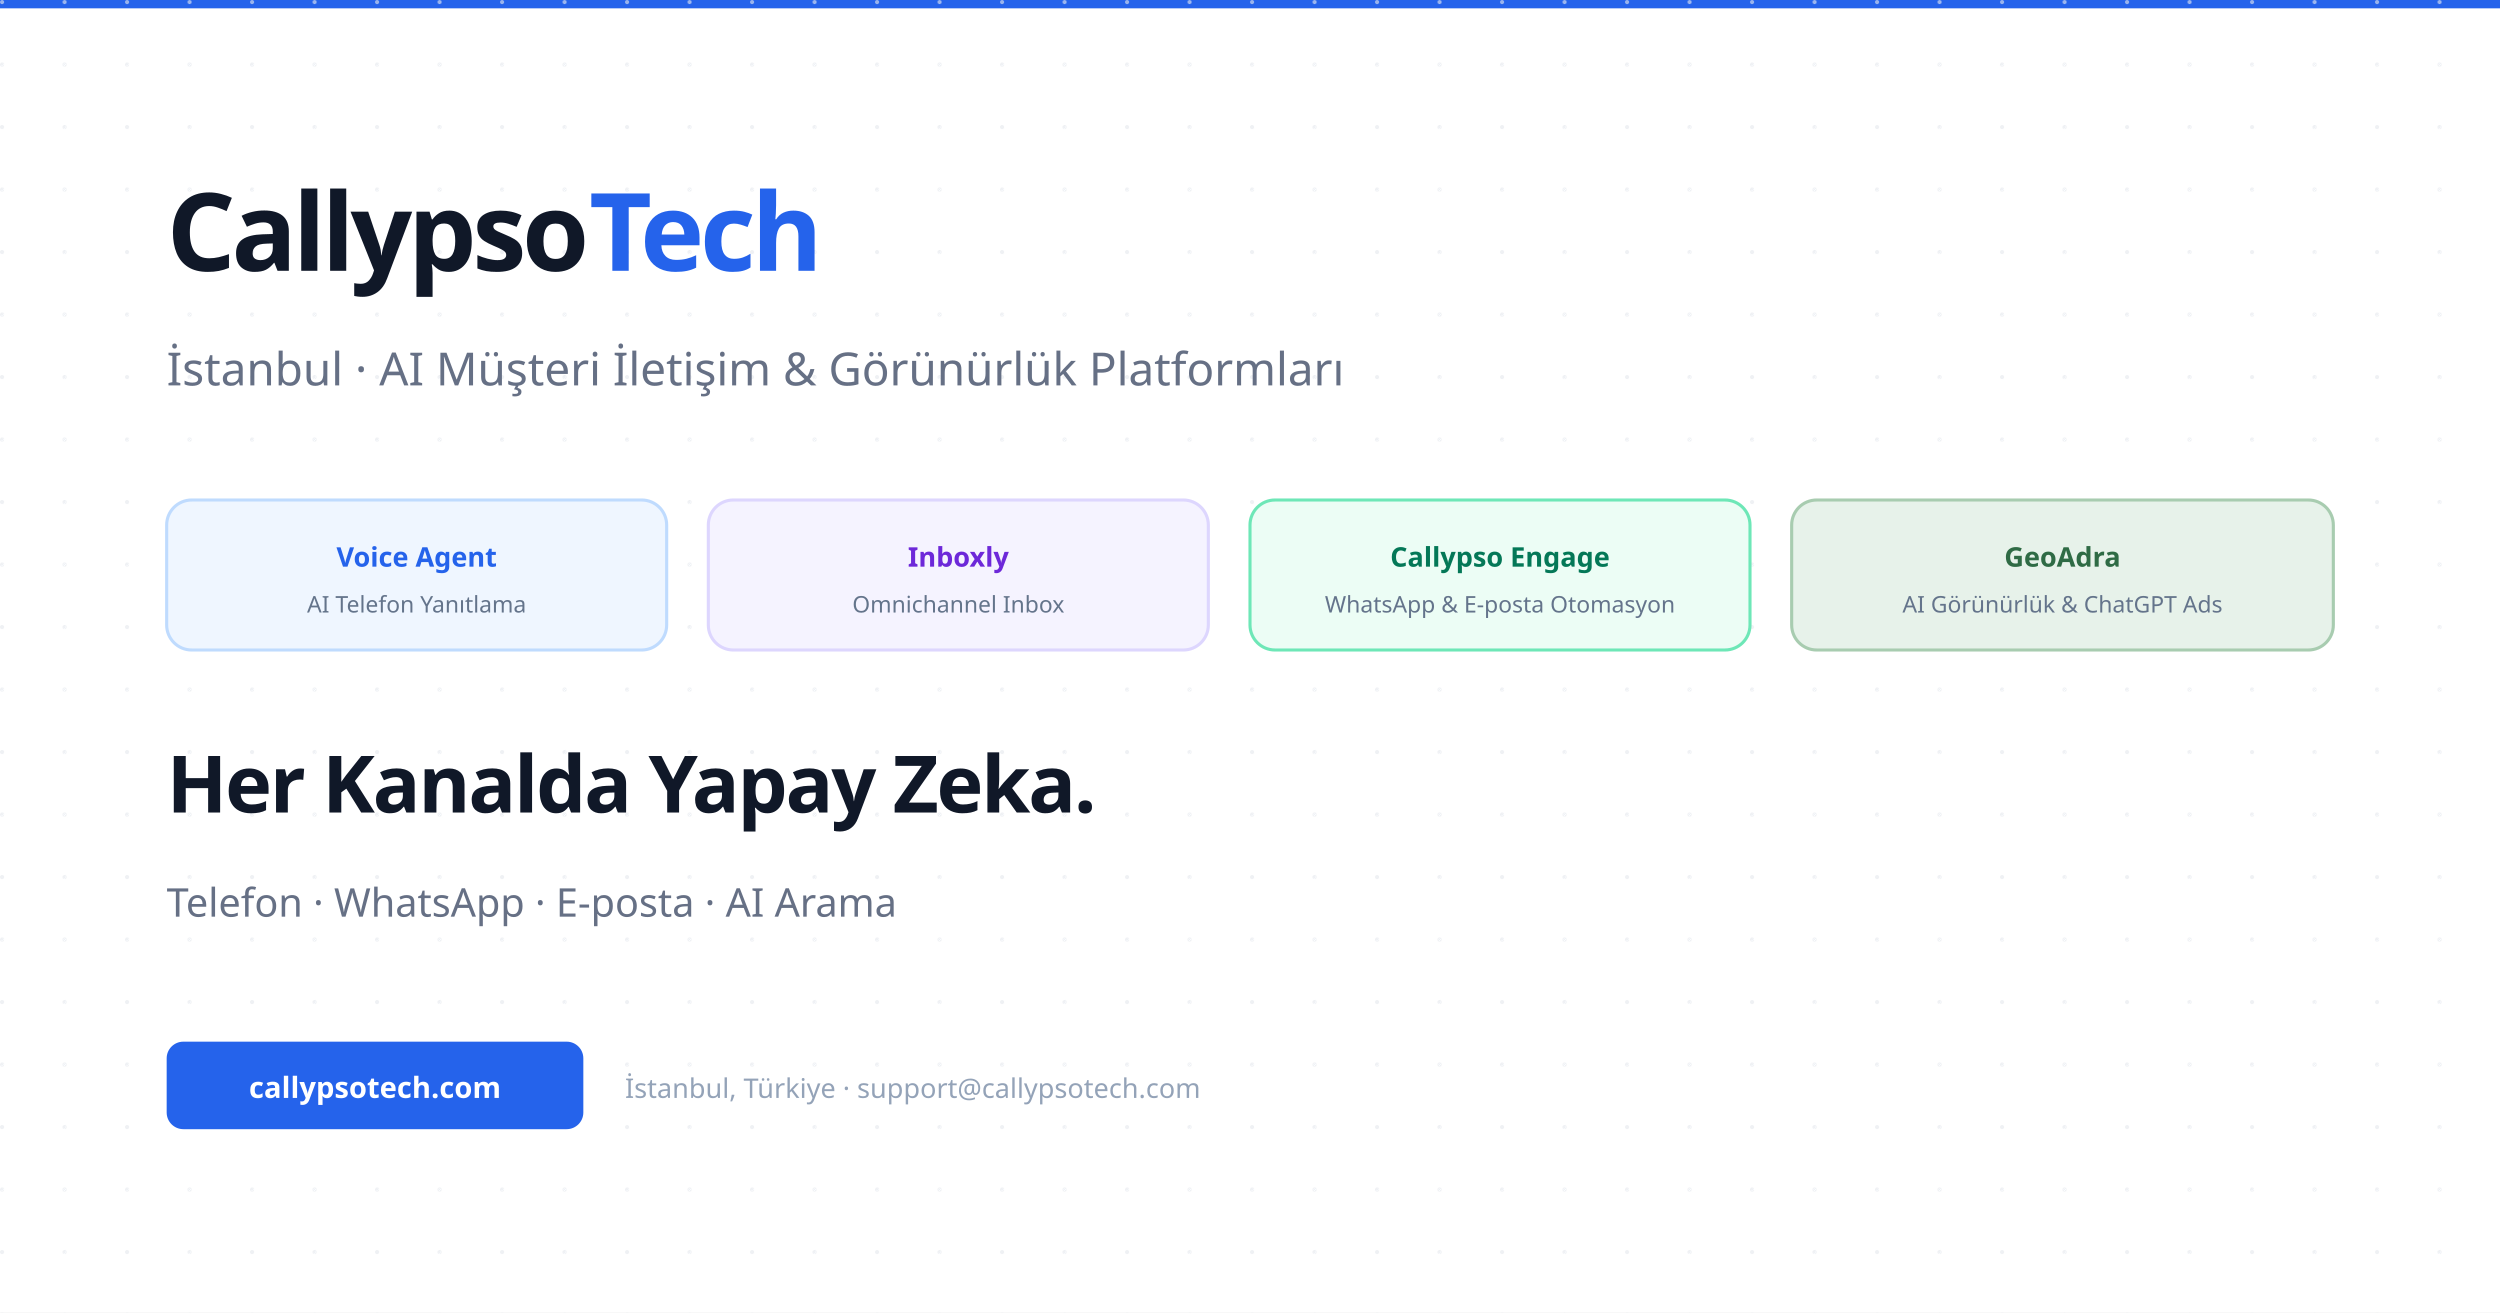
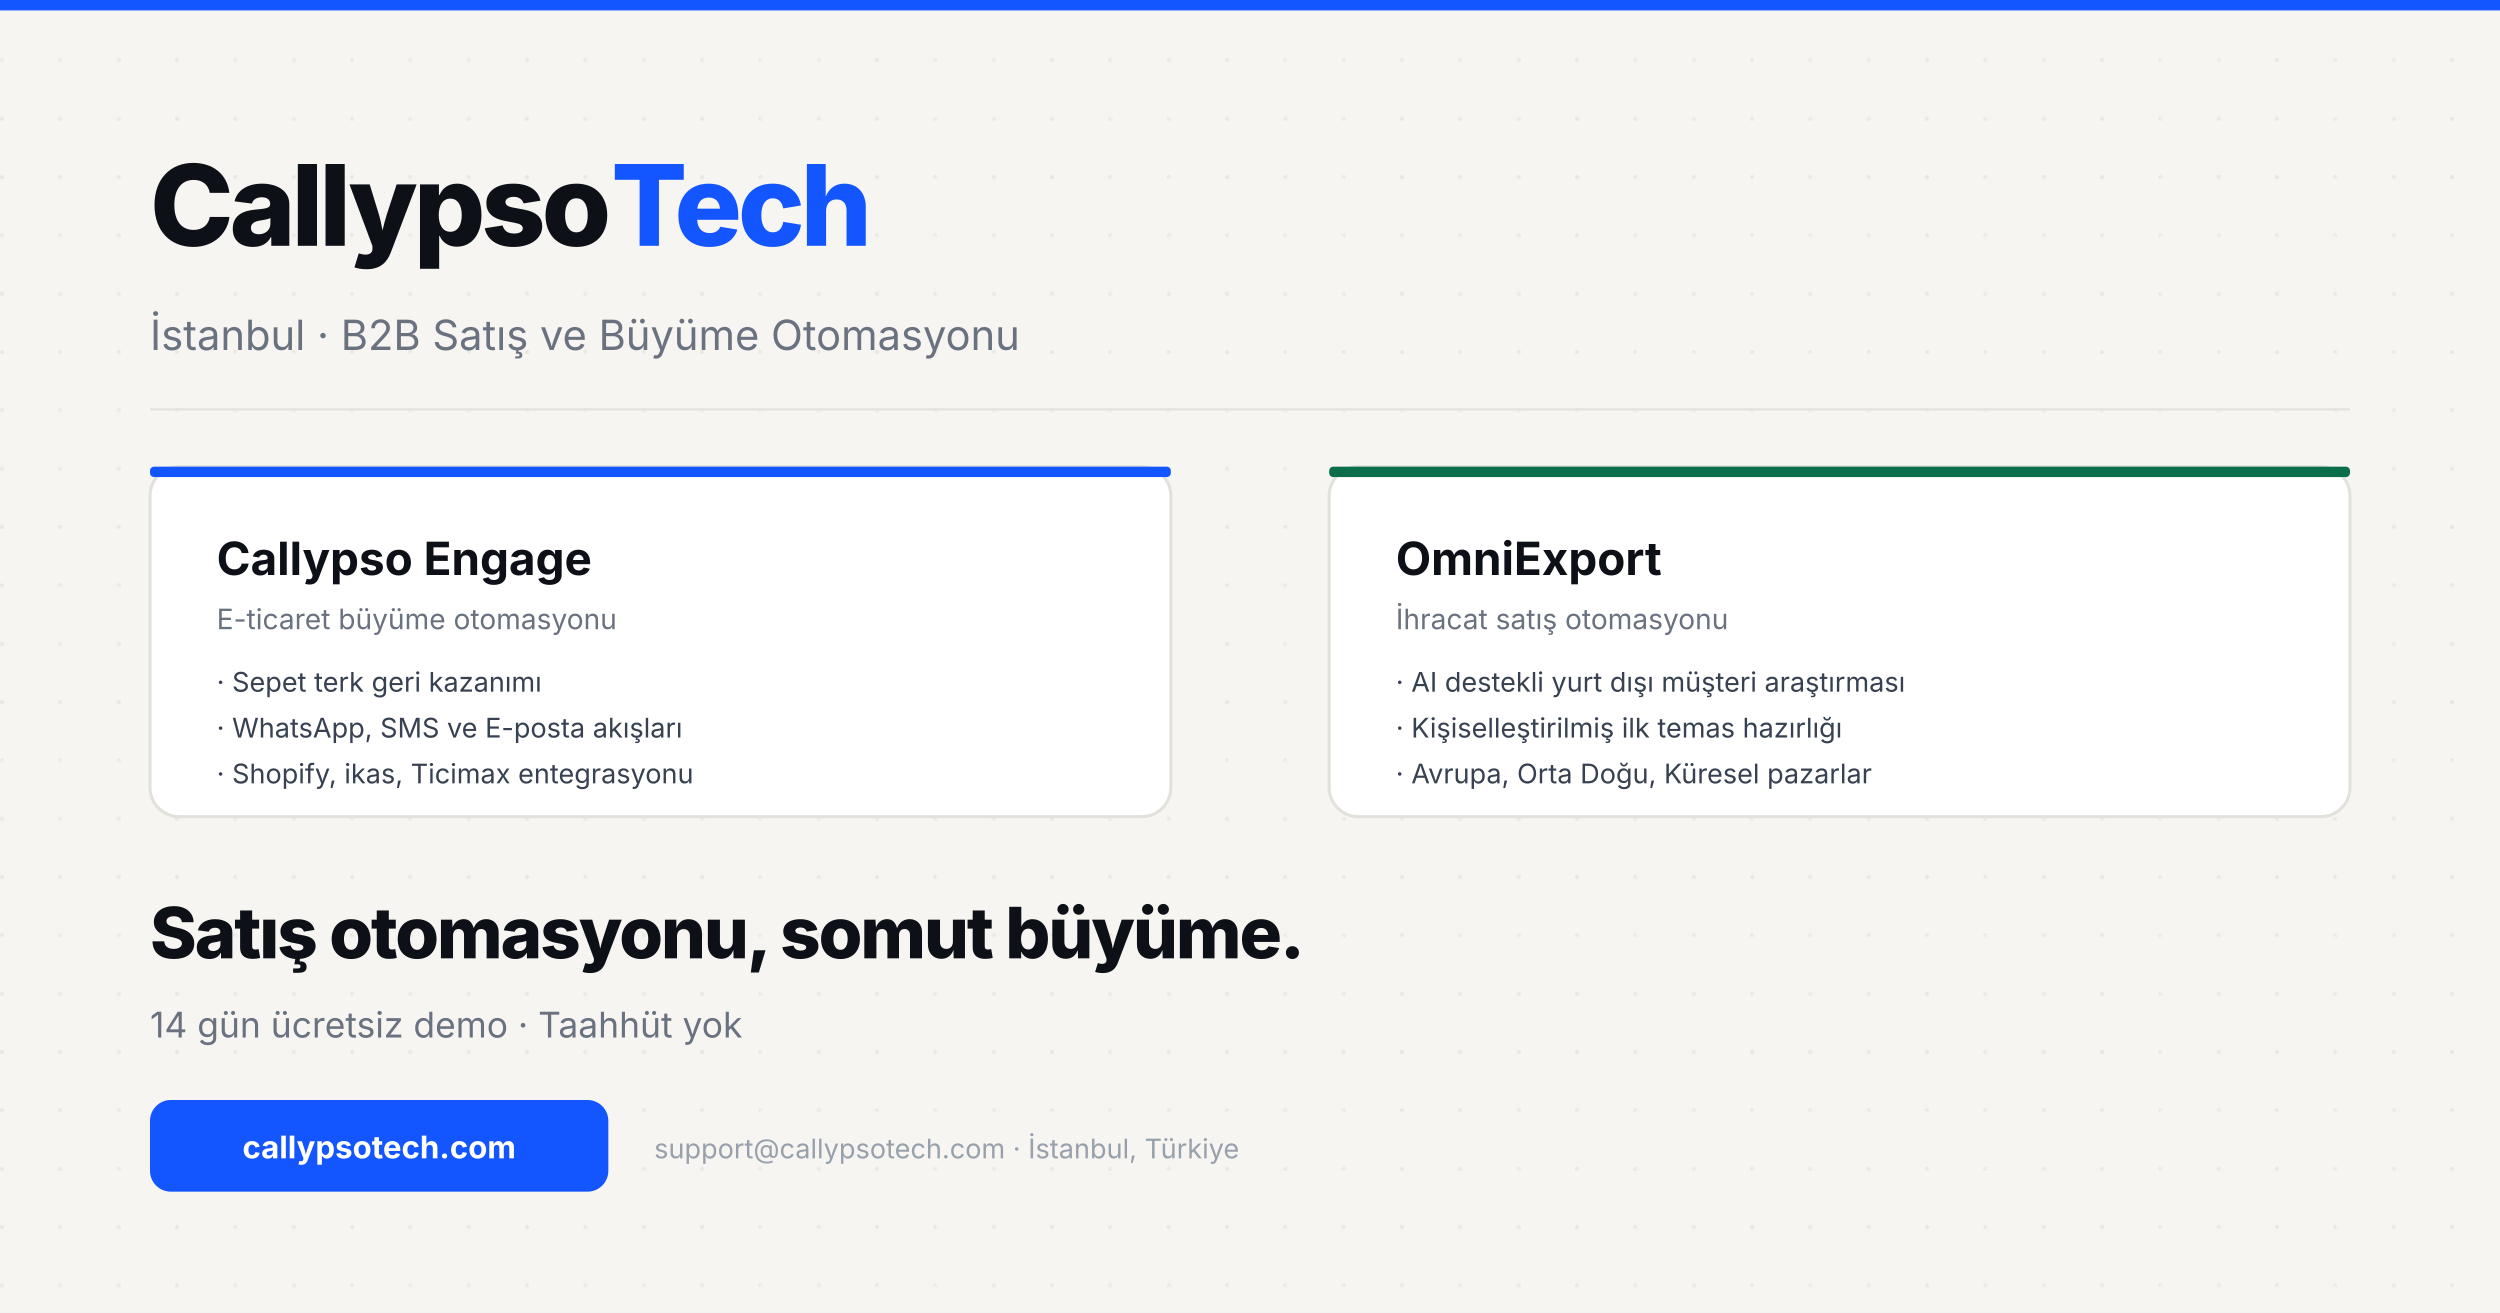
<svg xmlns="http://www.w3.org/2000/svg" width="1200" height="630" viewBox="0 0 1200 630">
-   <rect width="1200" height="630" fill="#FFFFFF" />
-   <rect width="1200" height="4" y="0" fill="#2563EB" />
  <defs>
-     <pattern id="dots" x="0" y="0" width="30" height="30" patternUnits="userSpaceOnUse">
-       <circle cx="1" cy="1" r="1" fill="#E4E7EC" />
+     <pattern id="dots" x="0" y="0" width="28" height="28" patternUnits="userSpaceOnUse">
+       <circle cx="1" cy="1" r="1" fill="#E3E1DB" />
    </pattern>
  </defs>
-   <rect width="1200" height="630" fill="url(#dots)" opacity="0.6" />
-   <text x="80" y="130" font-family="system-ui,sans-serif" font-size="52" font-weight="800" fill="#101828" letter-spacing="-2">Callypso<tspan fill="#2563EB">Tech</tspan>
+   <rect width="1200" height="630" fill="#F6F5F2" />
+   <rect width="1200" height="630" fill="url(#dots)" opacity="0.7" />
+   <rect width="1200" height="5" fill="#1355FF" />
+   <text x="72" y="118" font-family="system-ui,-apple-system,sans-serif" font-size="54" font-weight="800" fill="#0D1117" letter-spacing="-2">Callypso<tspan fill="#1355FF">Tech</tspan>
  </text>
-   <text x="80" y="185" font-family="system-ui,sans-serif" font-size="22" fill="#667085">İstanbul · AI Müşteri İletişim &amp; Görünürlük Platformları</text>
-   <rect x="80" y="240" width="240" height="72" rx="12" fill="#EFF6FF" stroke="#BFDBFE" stroke-width="1.5" />
-   <text x="200" y="272" font-family="system-ui,sans-serif" font-size="13" fill="#2563EB" font-weight="700" text-anchor="middle">Voice Agent</text>
-   <text x="200" y="294" font-family="system-ui,sans-serif" font-size="11" fill="#64748B" text-anchor="middle">AI Telefon Yanıtlama</text>
-   <rect x="340" y="240" width="240" height="72" rx="12" fill="#F5F3FF" stroke="#DDD6FE" stroke-width="1.5" />
-   <text x="460" y="272" font-family="system-ui,sans-serif" font-size="13" fill="#6D28D9" font-weight="700" text-anchor="middle">Inboxly</text>
-   <text x="460" y="294" font-family="system-ui,sans-serif" font-size="11" fill="#64748B" text-anchor="middle">Omnichannel Inbox</text>
-   <rect x="600" y="240" width="240" height="72" rx="12" fill="#ECFDF5" stroke="#6EE7B7" stroke-width="1.5" />
-   <text x="720" y="272" font-family="system-ui,sans-serif" font-size="13" fill="#047857" font-weight="700" text-anchor="middle">Callypso Engage</text>
-   <text x="720" y="294" font-family="system-ui,sans-serif" font-size="11" fill="#64748B" text-anchor="middle">WhatsApp &amp; E-posta Otomasyon</text>
-   <rect x="860" y="240" width="260" height="72" rx="12" fill="#e7f2ea" stroke="#a8ccb0" stroke-width="1.5" />
-   <text x="990" y="272" font-family="system-ui,sans-serif" font-size="13" fill="#2f6b45" font-weight="700" text-anchor="middle">GeoAdra</text>
-   <text x="990" y="294" font-family="system-ui,sans-serif" font-size="11" fill="#64748B" text-anchor="middle">AI Görünürlük &amp; ChatGPT Ads</text>
-   <text x="80" y="390" font-family="system-ui,sans-serif" font-size="38" font-weight="800" fill="#101828" letter-spacing="-1">Her Kanalda Yapay Zeka.</text>
-   <text x="80" y="440" font-family="system-ui,sans-serif" font-size="19" fill="#667085">Telefon · WhatsApp · E-posta · AI Arama</text>
-   <rect x="80" y="500" width="200" height="42" rx="8" fill="#2563EB" />
-   <text x="180" y="527" font-family="system-ui,sans-serif" font-size="14" fill="#fff" font-weight="600" text-anchor="middle">callypsotech.com</text>
-   <text x="300" y="527" font-family="system-ui,sans-serif" font-size="13" fill="#94A3B8">İstanbul, Türkiye · support@callypsotech.com</text>
+   <text x="72" y="168" font-family="system-ui,-apple-system,sans-serif" font-size="20" fill="#6A7280">İstanbul · B2B Satış ve Büyüme Otomasyonu</text>
+   <rect x="72" y="196" width="1056" height="1" fill="#E3E1DB" />
+   <rect x="72" y="224" width="490" height="168" rx="14" fill="#FFFFFF" stroke="#E3E1DB" stroke-width="1.5" />
+   <rect x="72" y="224" width="490" height="5" rx="2" fill="#1355FF" />
+   <text x="104" y="276" font-family="system-ui,-apple-system,sans-serif" font-size="22" font-weight="700" fill="#0D1117">Callypso Engage</text>
+   <text x="104" y="302" font-family="system-ui,-apple-system,sans-serif" font-size="13.5" fill="#6A7280">E-ticaret büyüme otomasyonu</text>
+   <text x="104" y="332" font-family="system-ui,-apple-system,sans-serif" font-size="13" fill="#374151">· Sepet terk geri kazanımı</text>
+   <text x="104" y="354" font-family="system-ui,-apple-system,sans-serif" font-size="13" fill="#374151">· WhatsApp, SMS ve E-posta akışları</text>
+   <text x="104" y="376" font-family="system-ui,-apple-system,sans-serif" font-size="13" fill="#374151">· Shopify, ikas, Ticimax entegrasyonu</text>
+   <rect x="638" y="224" width="490" height="168" rx="14" fill="#FFFFFF" stroke="#E3E1DB" stroke-width="1.5" />
+   <rect x="638" y="224" width="490" height="5" rx="2" fill="#0A6E4A" />
+   <text x="670" y="276" font-family="system-ui,-apple-system,sans-serif" font-size="22" font-weight="700" fill="#0D1117">OmniExport</text>
+   <text x="670" y="302" font-family="system-ui,-apple-system,sans-serif" font-size="13.5" fill="#6A7280">İhracat satış otomasyonu</text>
+   <text x="670" y="332" font-family="system-ui,-apple-system,sans-serif" font-size="13" fill="#374151">· AI destekli yurt dışı müşteri araştırması</text>
+   <text x="670" y="354" font-family="system-ui,-apple-system,sans-serif" font-size="13" fill="#374151">· Kişiselleştirilmiş ilk temas hazırlığı</text>
+   <text x="670" y="376" font-family="system-ui,-apple-system,sans-serif" font-size="13" fill="#374151">· Avrupa, Orta Doğu, Küresel pazarlar</text>
+   <text x="72" y="460" font-family="system-ui,-apple-system,sans-serif" font-size="34" font-weight="800" fill="#0D1117" letter-spacing="-1">Satış otomasyonu, somut büyüme.</text>
+   <text x="72" y="498" font-family="system-ui,-apple-system,sans-serif" font-size="17" fill="#6A7280">14 gün ücretsiz demo · Taahhüt yok</text>
+   <rect x="72" y="528" width="220" height="44" rx="10" fill="#1355FF" />
+   <text x="182" y="556" font-family="system-ui,-apple-system,sans-serif" font-size="15" fill="#fff" font-weight="700" text-anchor="middle">callypsotech.com</text>
+   <text x="314" y="556" font-family="system-ui,-apple-system,sans-serif" font-size="13" fill="#98A0AB">support@callypsotech.com · İstanbul, Türkiye</text>
</svg>
